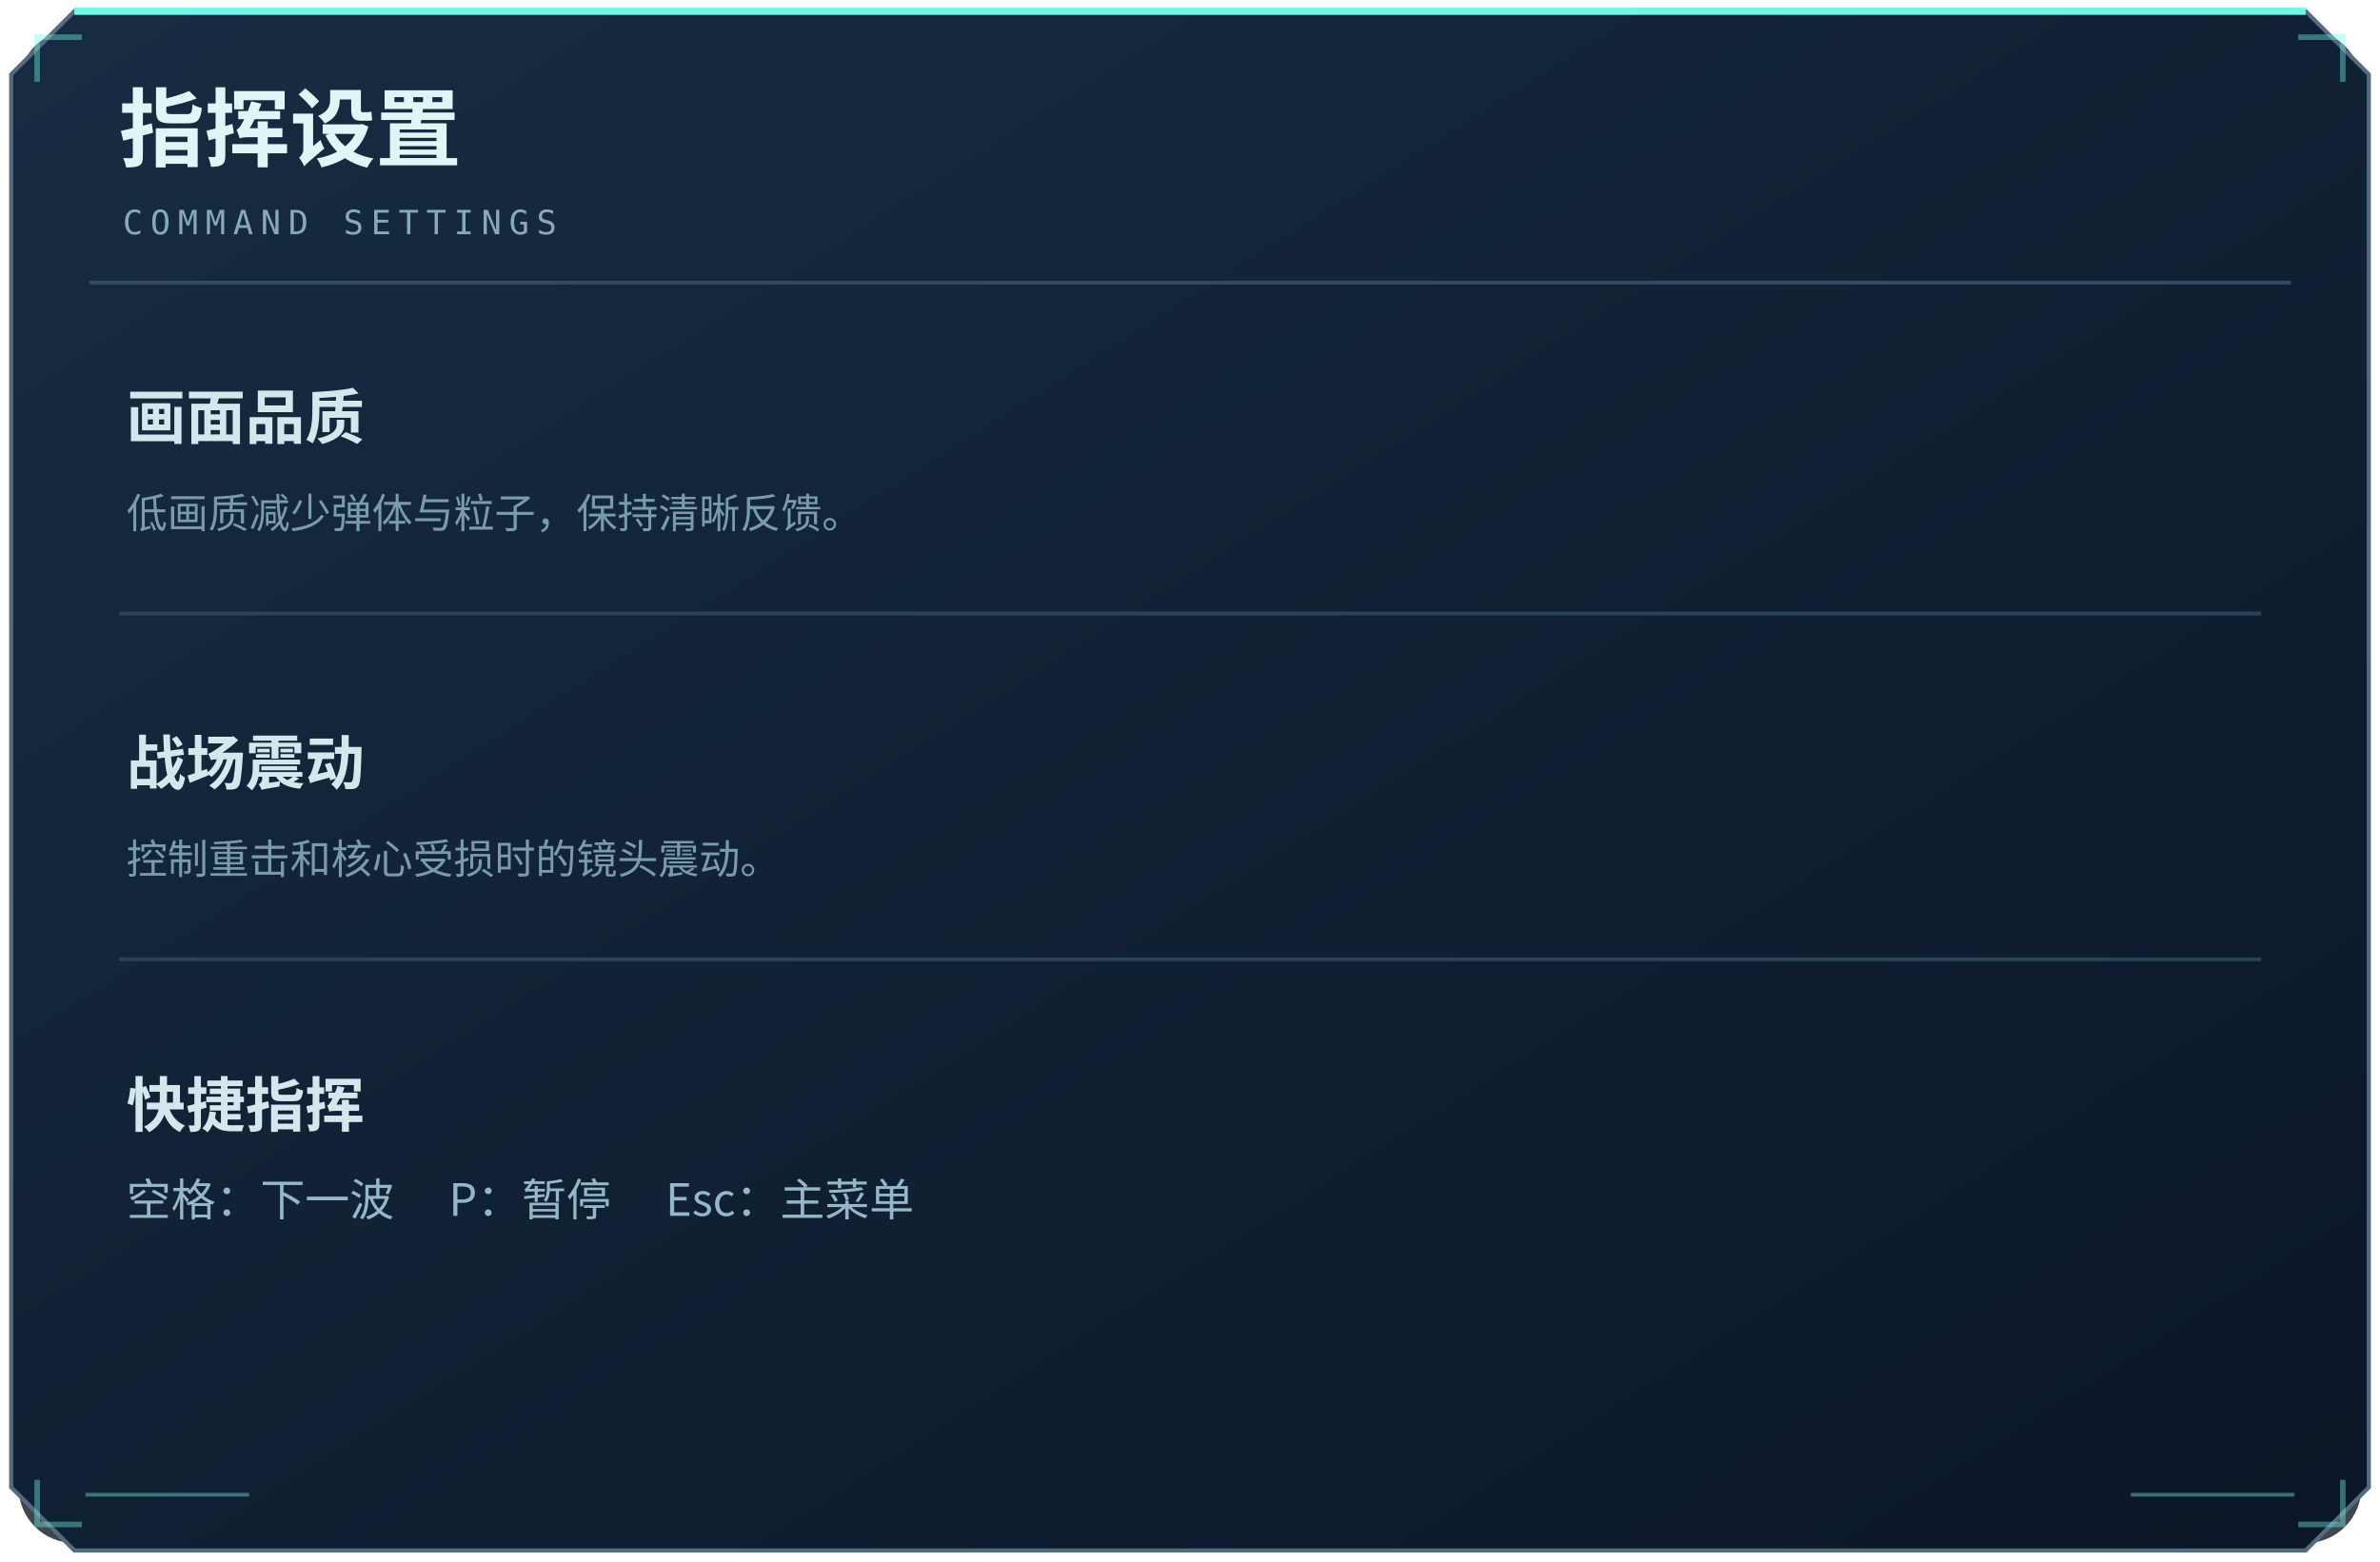
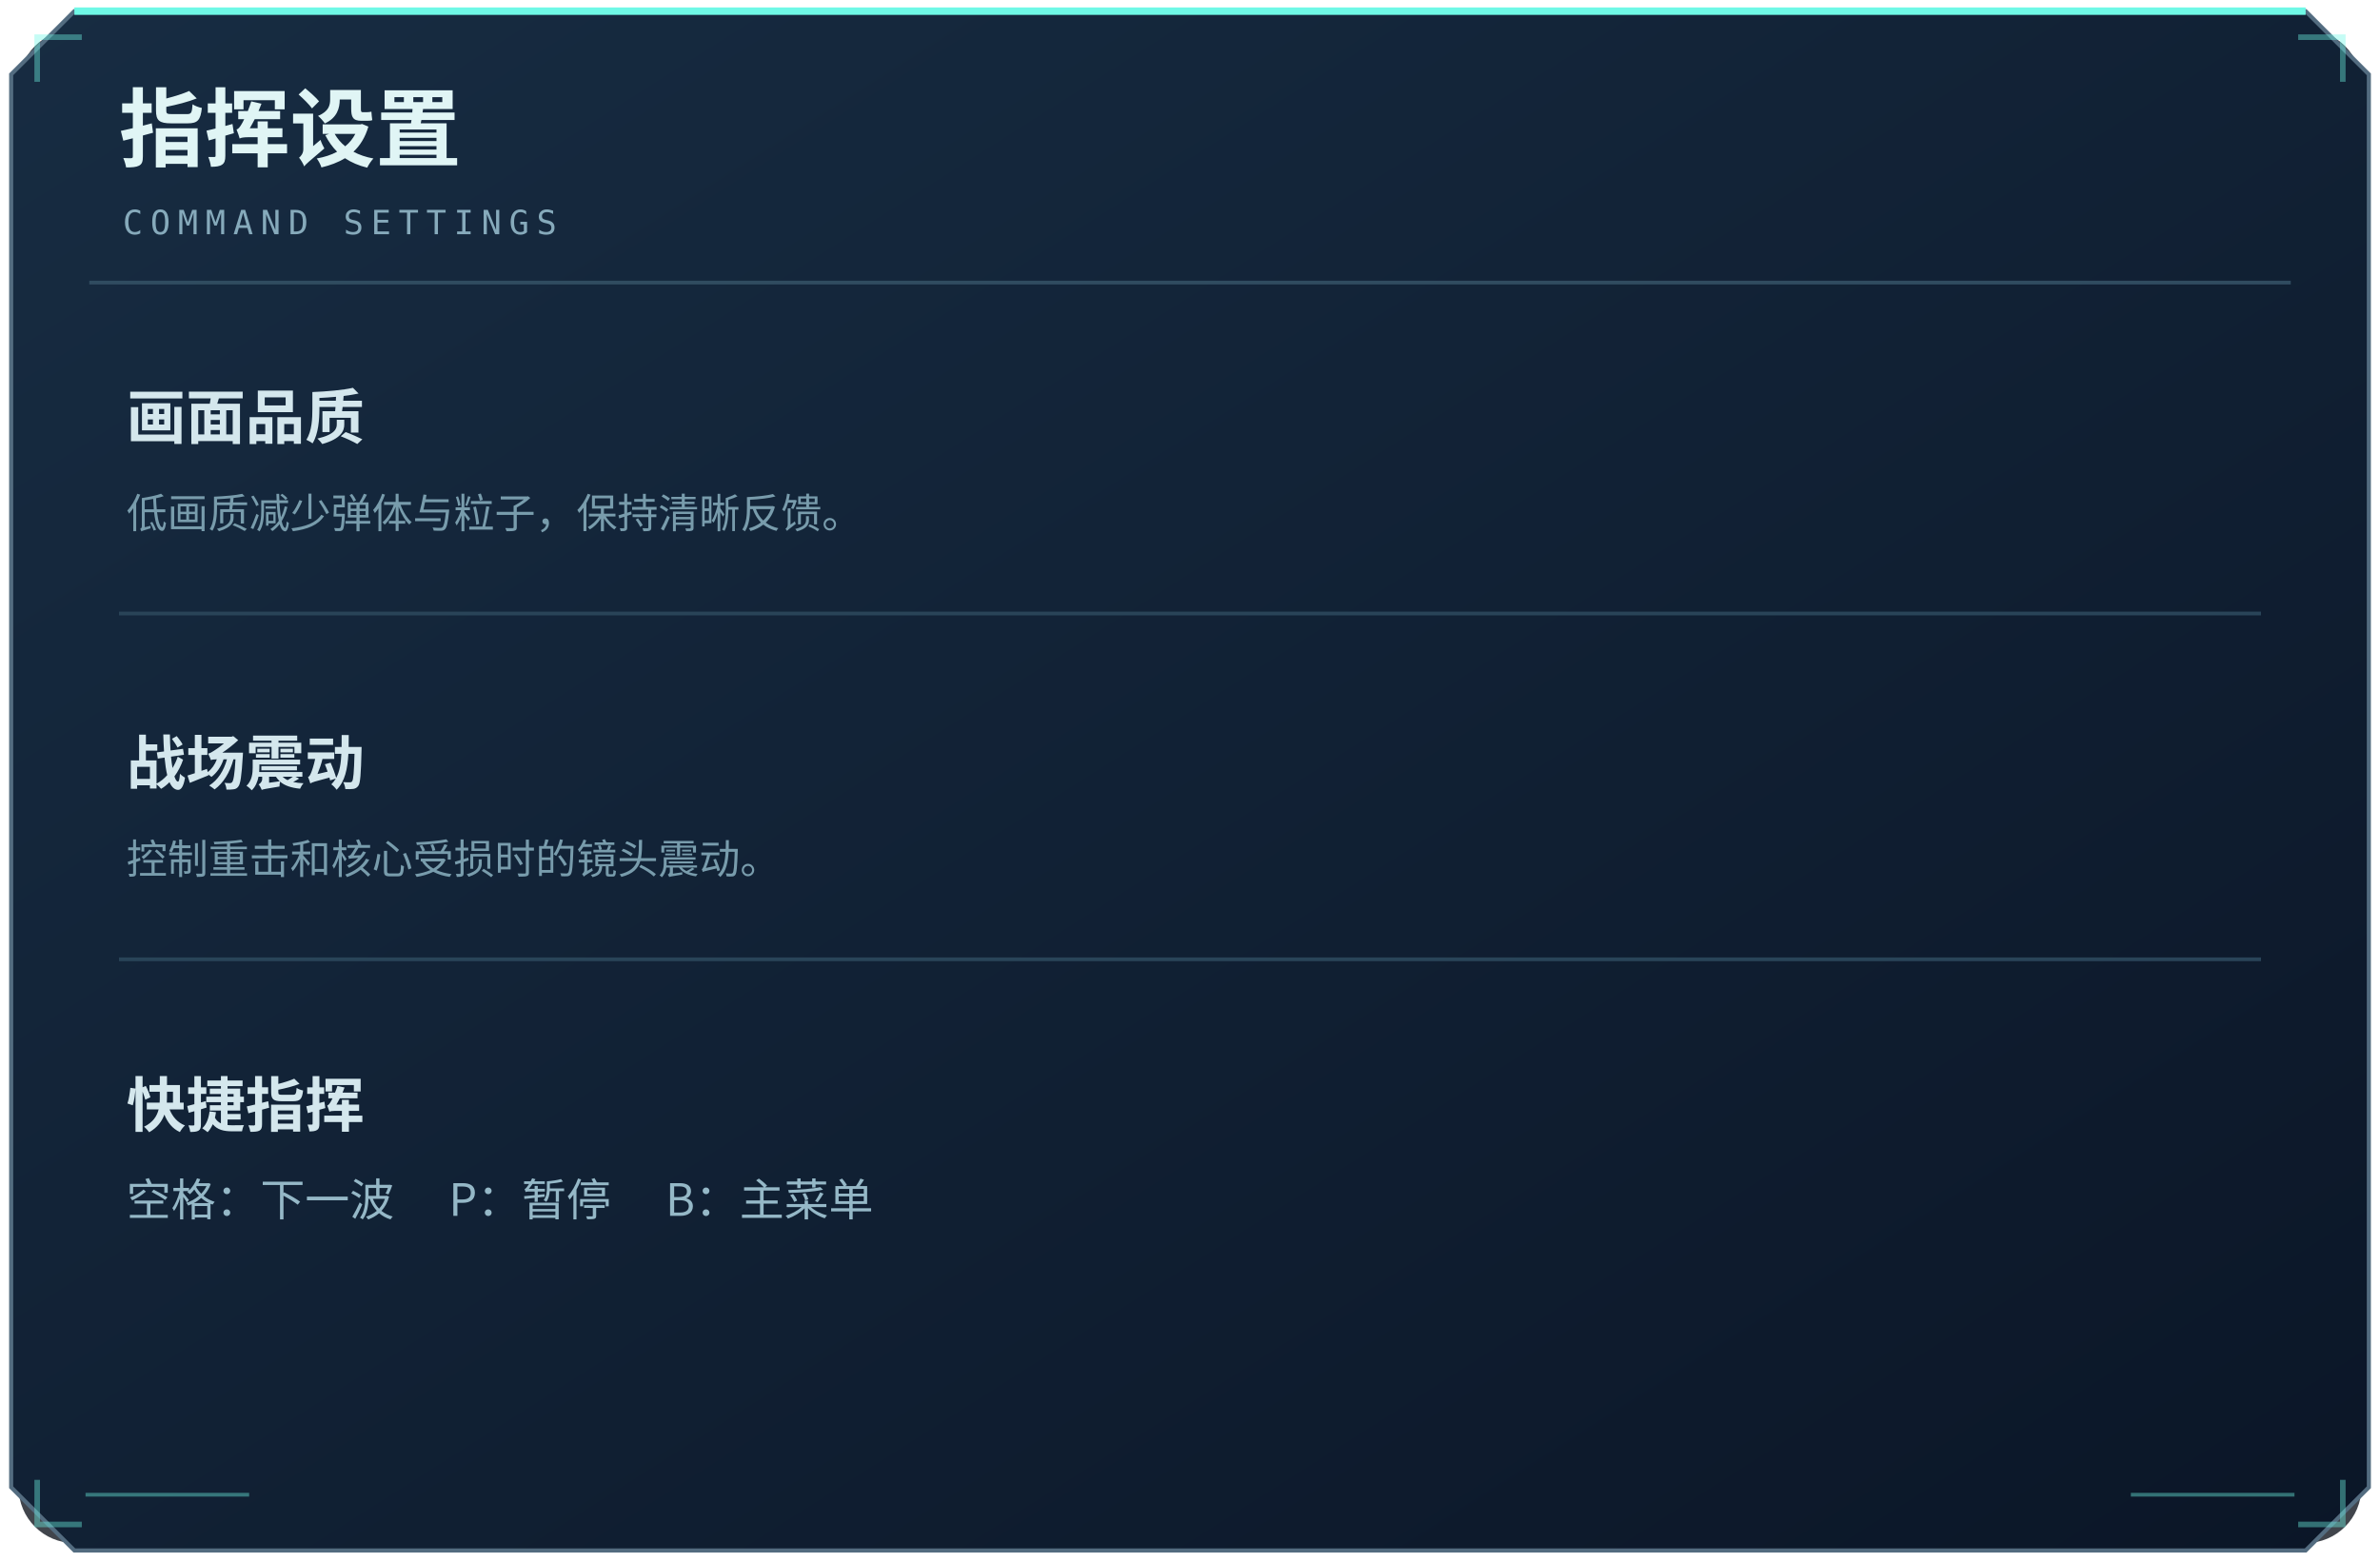
<svg xmlns="http://www.w3.org/2000/svg" width="640" height="420" viewBox="0 0 640 420" fill="none">
  <defs>
    <linearGradient id="space" x1="0" y1="0" x2="1" y2="1">
      <stop stop-color="#101e31" />
      <stop offset=".55" stop-color="#091321" />
      <stop offset="1" stop-color="#050b15" />
    </linearGradient>
    <linearGradient id="metal" x1="0" y1="0" x2=".7" y2="1">
      <stop stop-color="#536a80" />
      <stop offset=".44" stop-color="#243a50" />
      <stop offset="1" stop-color="#142334" />
    </linearGradient>
    <linearGradient id="darkmetal" x1="0" y1="0" x2="0" y2="1">
      <stop stop-color="#263c51" />
      <stop offset="1" stop-color="#0b1522" />
    </linearGradient>
    <linearGradient id="energy" x1="0" y1="0" x2="1" y2="1">
      <stop stop-color="#f0fffd" />
      <stop offset=".45" stop-color="#6ff8e6" />
      <stop offset="1" stop-color="#6ff8e6" stop-opacity=".25" />
    </linearGradient>
    <linearGradient id="trail">
      <stop stop-color="#6ff8e6" stop-opacity="0" />
      <stop offset=".66" stop-color="#6ff8e6" stop-opacity=".45" />
      <stop offset="1" stop-color="#f0fffd" />
    </linearGradient>
    <linearGradient id="panel" x1="0" y1="0" x2="1" y2="1">
      <stop stop-color="#172c42" />
      <stop offset="1" stop-color="#0b1627" />
    </linearGradient>
    <radialGradient id="halo">
      <stop stop-color="#6ff8e6" stop-opacity=".28" />
      <stop offset=".5" stop-color="#6ff8e6" stop-opacity=".09" />
      <stop offset="1" stop-color="#6ff8e6" stop-opacity="0" />
    </radialGradient>
    <pattern id="grid" width="36" height="36" patternUnits="userSpaceOnUse">
      <path d="M36 0H0V36" stroke="#7aa9c0" stroke-opacity=".055" stroke-width="1" />
    </pattern>
  </defs>
  <rect x="5" y="8" width="630" height="407" rx="15" fill="#020710" fill-opacity=".75" />
  <path d="M20 3H620L637 20V400L620 417H20L3 400V20Z" fill="url(#panel)" stroke="#536c80" stroke-width="1.1" />
  <path d="M20 3H620" stroke="#6ff8e6" stroke-width="2" />
  <path d="M24 76H616" stroke="#304c60" />
  <path d="M23 402H67M573 402H617" stroke="#6ff8e6" stroke-opacity=".4" />
  <path d="M10 22V10H22M618 10H630V22M10 398V410H22M618 410H630V398" stroke="#6ff8e6" stroke-width="1.5" opacity="0.4" />
  <text x="32" y="43" fill="#e0f5f5" font-family="'Microsoft YaHei','PingFang SC','Noto Sans CJK SC',sans-serif" font-size="23" text-anchor="start" font-weight="700" letter-spacing="0" opacity="1">指挥设置</text>
  <text x="33" y="63" fill="#86aabb" font-family="'Cascadia Code','Consolas',monospace" font-size="9" text-anchor="start" font-weight="400" letter-spacing="2" opacity="1">COMMAND SETTINGS</text>
  <path d="M32 165H608M32 258H608" stroke="#294458" />
  <text x="34" y="118" fill="#d4e7ed" font-family="'Microsoft YaHei','PingFang SC','Noto Sans CJK SC',sans-serif" font-size="16" text-anchor="start" font-weight="600" letter-spacing="0" opacity="1">画面品质</text>
  <text x="34" y="142" fill="#789cac" font-family="'Microsoft YaHei','PingFang SC','Noto Sans CJK SC',sans-serif" font-size="11" text-anchor="start" font-weight="400" letter-spacing="0" opacity="1">低画质减少弹体与粒子，保持清晰反馈。</text>
  <text x="34" y="211" fill="#d4e7ed" font-family="'Microsoft YaHei','PingFang SC','Noto Sans CJK SC',sans-serif" font-size="16" text-anchor="start" font-weight="600" letter-spacing="0" opacity="1">战场震动</text>
  <text x="34" y="235" fill="#789cac" font-family="'Microsoft YaHei','PingFang SC','Noto Sans CJK SC',sans-serif" font-size="11" text-anchor="start" font-weight="400" letter-spacing="0" opacity="1">控制重击和核心受损时的镜头震动。</text>
  <text x="34" y="303" fill="#d4e7ed" font-family="'Microsoft YaHei','PingFang SC','Noto Sans CJK SC',sans-serif" font-size="16" text-anchor="start" font-weight="600" letter-spacing="0" opacity="1">快捷指挥</text>
-   <text x="34" y="327" fill="#95b8c7" font-family="'Microsoft YaHei','PingFang SC','Noto Sans CJK SC',sans-serif" font-size="12" text-anchor="start" font-weight="400" letter-spacing="0" opacity="1">空格：下一波　 P：暂停　 Esc：主菜单</text>
+   <text x="34" y="327" fill="#95b8c7" font-family="'Microsoft YaHei','PingFang SC','Noto Sans CJK SC',sans-serif" font-size="12" text-anchor="start" font-weight="400" letter-spacing="0" opacity="1">空格：下一波　 P：暂停　 B：主菜单</text>
</svg>
